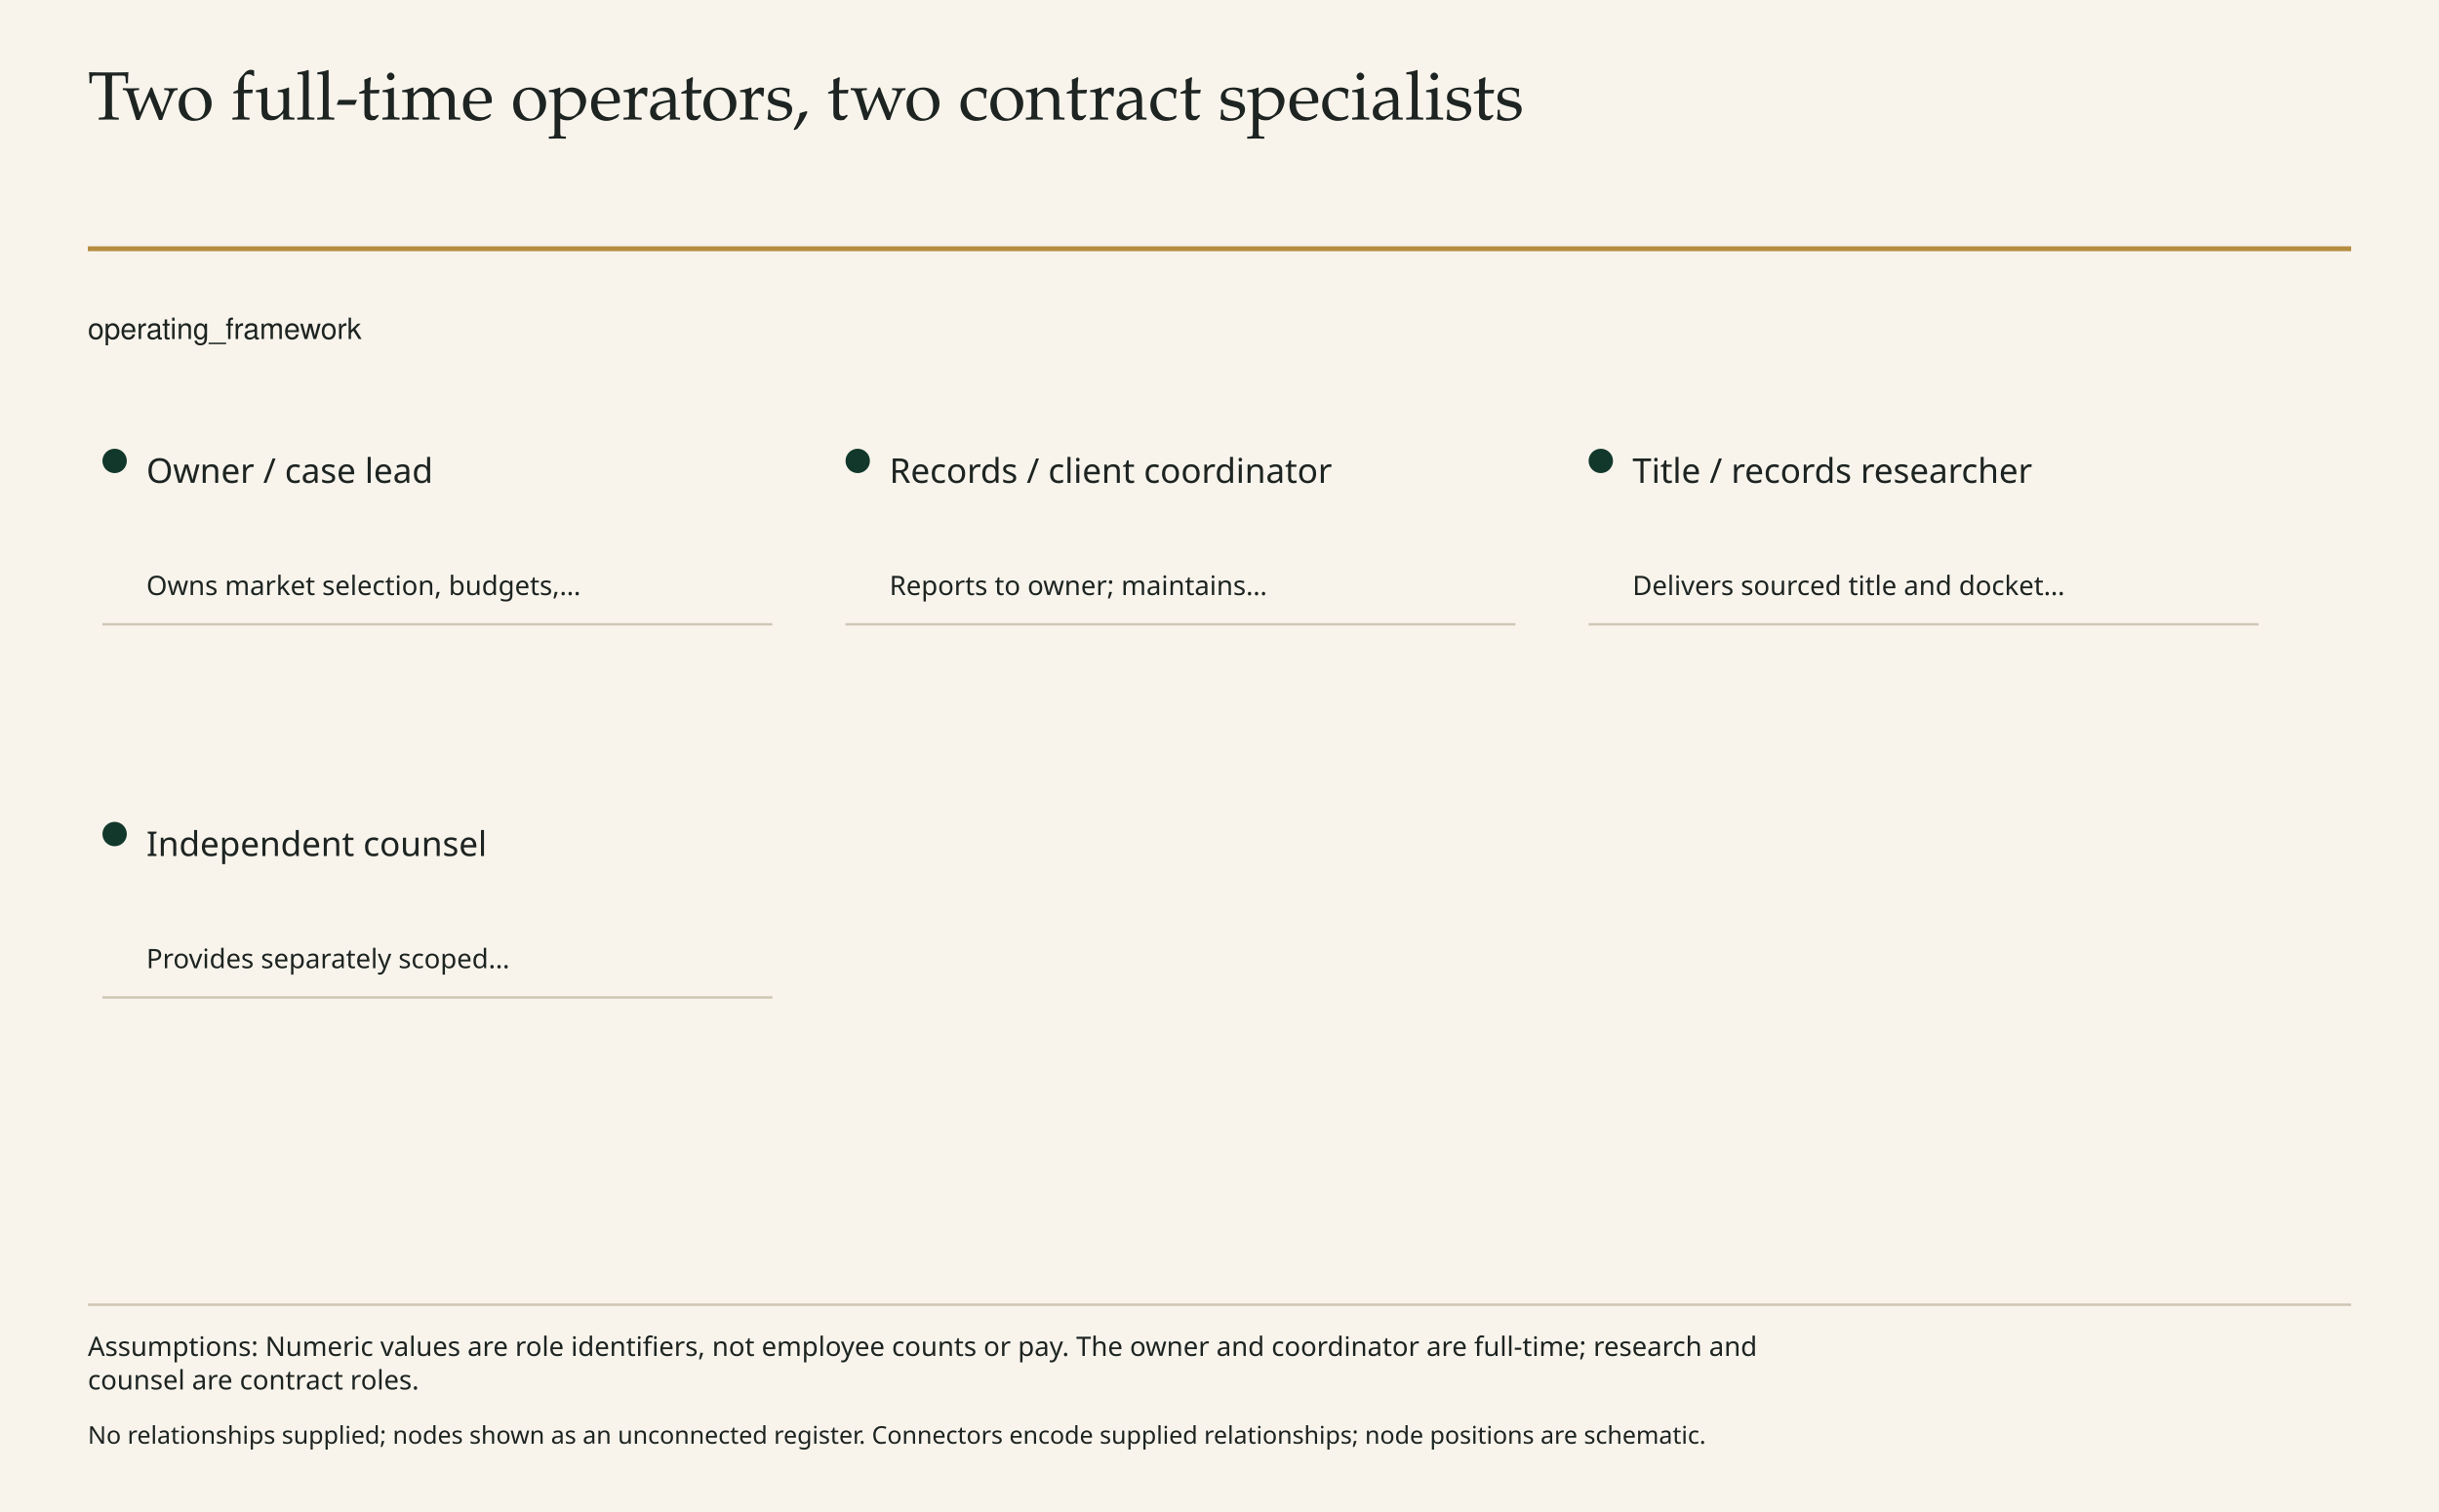
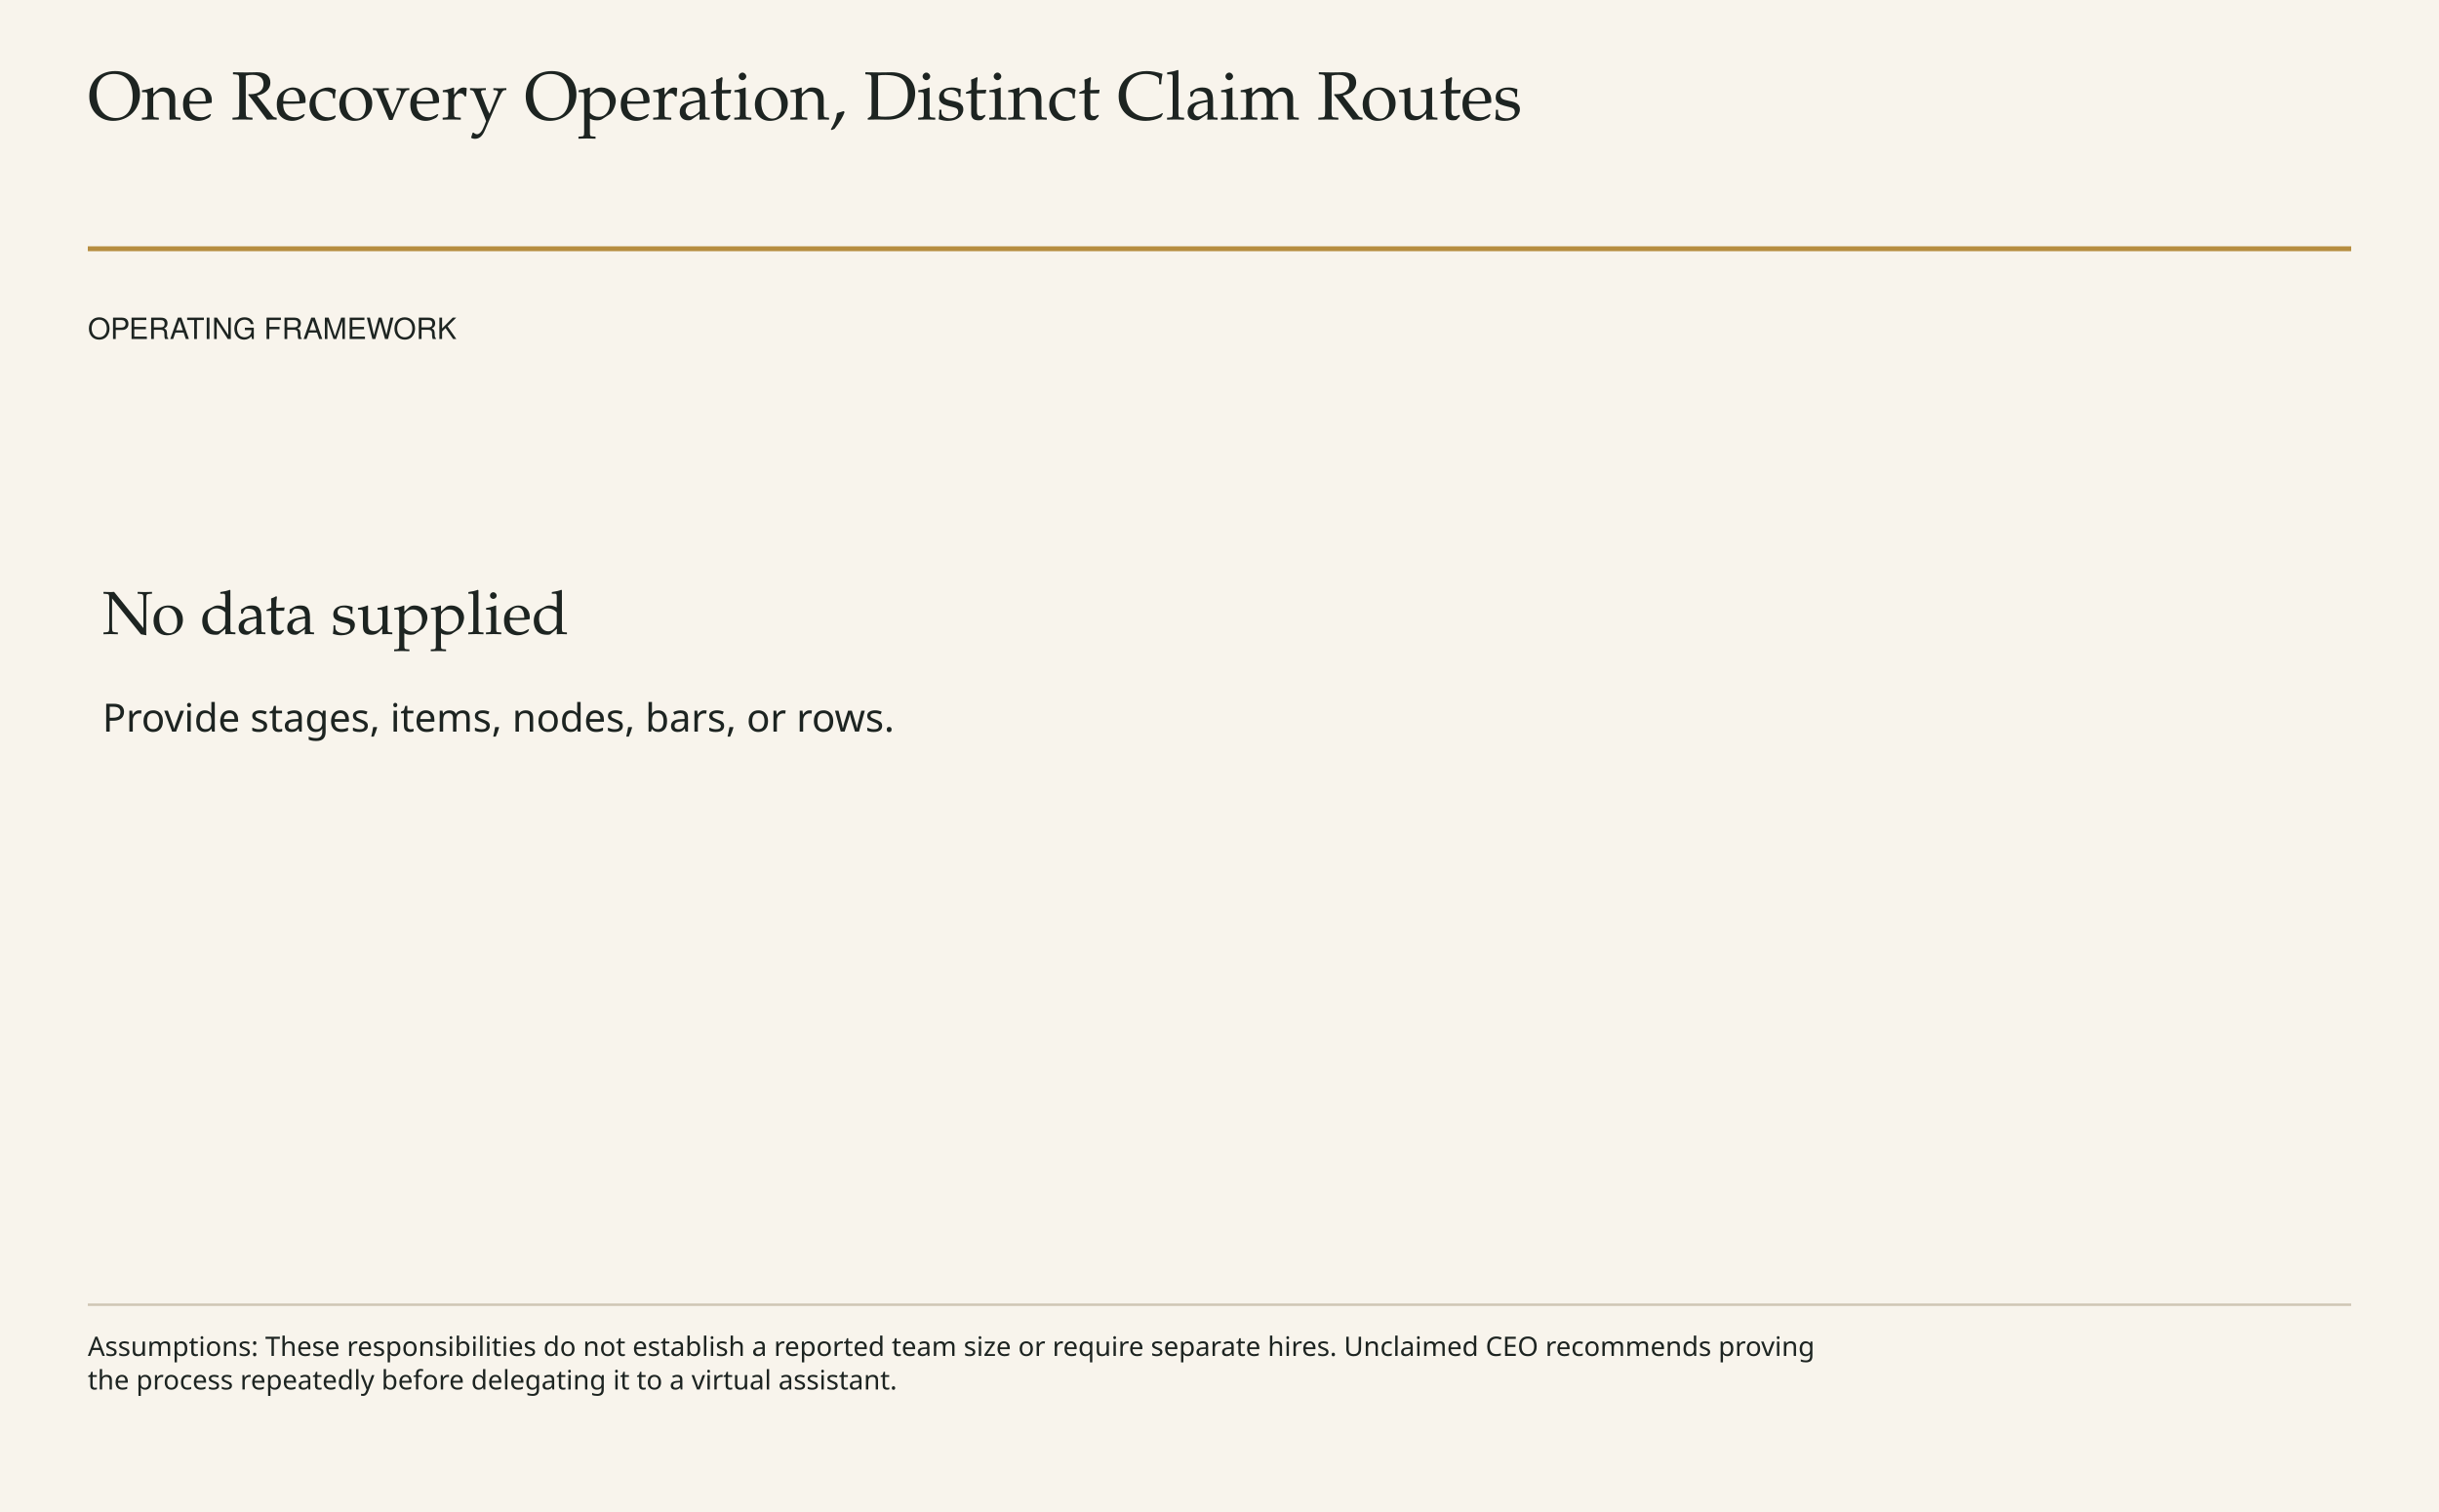
<svg xmlns="http://www.w3.org/2000/svg" viewBox="0 0 1000 620" role="img">
  <rect x="0" y="0" width="1000" height="620" fill="#F8F4EC" stroke="none" stroke-width="1" />
  <text x="36" y="49" font-family="Palatino, Georgia, serif" font-size="28" fill="#1D2421" text-anchor="start" style="font-variant-numeric:tabular-nums">
-     <tspan x="36" dy="0">Two full-time operators, two contract specialists</tspan>
+     <tspan x="36" dy="0">One Recovery Operation, Distinct Claim Routes</tspan>
  </text>
  <line x1="36" y1="102" x2="964" y2="102" stroke="#B68D40" stroke-width="2" />
  <text x="36" y="139" font-family="Helvetica, sans-serif" font-size="12" fill="#1D2421" text-anchor="start" style="font-variant-numeric:tabular-nums">
-     <tspan x="36" dy="0">operating_framework</tspan>
+     <tspan x="36" dy="0">OPERATING FRAMEWORK</tspan>
  </text>
-   <line x1="42.0" y1="256.0" x2="316.667" y2="256.0" stroke="#CFC6B4" stroke-width="1" />
-   <circle cx="47.0" cy="189.0" r="5" fill="#11382B" stroke="none" stroke-width="1" />
-   <text x="60.0" y="198.0" font-family="Optima, Calibri, sans-serif" font-size="14" fill="#1D2421" text-anchor="start" style="font-variant-numeric:tabular-nums">
-     <tspan x="60.0" dy="0">Owner / case lead</tspan>
+   <text x="42" y="260" font-family="Palatino, Georgia, serif" font-size="25" fill="#1D2421" text-anchor="start" style="font-variant-numeric:tabular-nums">
+     <tspan x="42" dy="0">No data supplied</tspan>
  </text>
-   <text x="60.0" y="244.0" font-family="Optima, Calibri, sans-serif" font-size="11" fill="#1D2421" text-anchor="start" style="font-variant-numeric:tabular-nums">
-     <tspan x="60.0" dy="0">Owns market selection, budgets,…</tspan>
-   </text>
-   <line x1="346.667" y1="256.0" x2="621.333" y2="256.0" stroke="#CFC6B4" stroke-width="1" />
-   <circle cx="351.667" cy="189.0" r="5" fill="#11382B" stroke="none" stroke-width="1" />
-   <text x="364.667" y="198.0" font-family="Optima, Calibri, sans-serif" font-size="14" fill="#1D2421" text-anchor="start" style="font-variant-numeric:tabular-nums">
-     <tspan x="364.667" dy="0">Records / client coordinator</tspan>
-   </text>
-   <text x="364.667" y="244.0" font-family="Optima, Calibri, sans-serif" font-size="11" fill="#1D2421" text-anchor="start" style="font-variant-numeric:tabular-nums">
-     <tspan x="364.667" dy="0">Reports to owner; maintains…</tspan>
-   </text>
-   <line x1="651.333" y1="256.0" x2="926.0" y2="256.0" stroke="#CFC6B4" stroke-width="1" />
-   <circle cx="656.333" cy="189.0" r="5" fill="#11382B" stroke="none" stroke-width="1" />
-   <text x="669.333" y="198.0" font-family="Optima, Calibri, sans-serif" font-size="14" fill="#1D2421" text-anchor="start" style="font-variant-numeric:tabular-nums">
-     <tspan x="669.333" dy="0">Title / records researcher</tspan>
-   </text>
-   <text x="669.333" y="244.0" font-family="Optima, Calibri, sans-serif" font-size="11" fill="#1D2421" text-anchor="start" style="font-variant-numeric:tabular-nums">
-     <tspan x="669.333" dy="0">Delivers sourced title and docket…</tspan>
-   </text>
-   <line x1="42.0" y1="409.0" x2="316.667" y2="409.0" stroke="#CFC6B4" stroke-width="1" />
-   <circle cx="47.0" cy="342.0" r="5" fill="#11382B" stroke="none" stroke-width="1" />
-   <text x="60.0" y="351.0" font-family="Optima, Calibri, sans-serif" font-size="14" fill="#1D2421" text-anchor="start" style="font-variant-numeric:tabular-nums">
-     <tspan x="60.0" dy="0">Independent counsel</tspan>
-   </text>
-   <text x="60.0" y="397.0" font-family="Optima, Calibri, sans-serif" font-size="11" fill="#1D2421" text-anchor="start" style="font-variant-numeric:tabular-nums">
-     <tspan x="60.0" dy="0">Provides separately scoped…</tspan>
+   <text x="42" y="300" font-family="Optima, Calibri, sans-serif" font-size="16" fill="#1D2421" text-anchor="start" style="font-variant-numeric:tabular-nums">
+     <tspan x="42" dy="0">Provide stages, items, nodes, bars, or rows.</tspan>
  </text>
  <line x1="36" y1="535" x2="964" y2="535" stroke="#CFC6B4" stroke-width="1" />
  <text x="36" y="556" font-family="Optima, Calibri, sans-serif" font-size="11" fill="#1D2421" text-anchor="start" style="font-variant-numeric:tabular-nums">
-     <tspan x="36" dy="0">Assumptions: Numeric values are role identifiers, not employee counts or pay. The owner and coordinator are full-time; research and</tspan>
-     <tspan x="36" dy="13.75">counsel are contract roles.</tspan>
+     <tspan x="36" dy="0">Assumptions: These responsibilities do not establish a reported team size or require separate hires. Unclaimed CEO recommends proving</tspan>
+     <tspan x="36" dy="13.75">the process repeatedly before delegating it to a virtual assistant.</tspan>
  </text>
  <text x="36" y="592" font-family="Optima, Calibri, sans-serif" font-size="10" fill="#1D2421" text-anchor="start" style="font-variant-numeric:tabular-nums">
-     <tspan x="36" dy="0">No relationships supplied; nodes shown as an unconnected register. Connectors encode supplied relationships; node positions are schematic.</tspan>
+     <tspan x="36" dy="0" />
  </text>
</svg>
